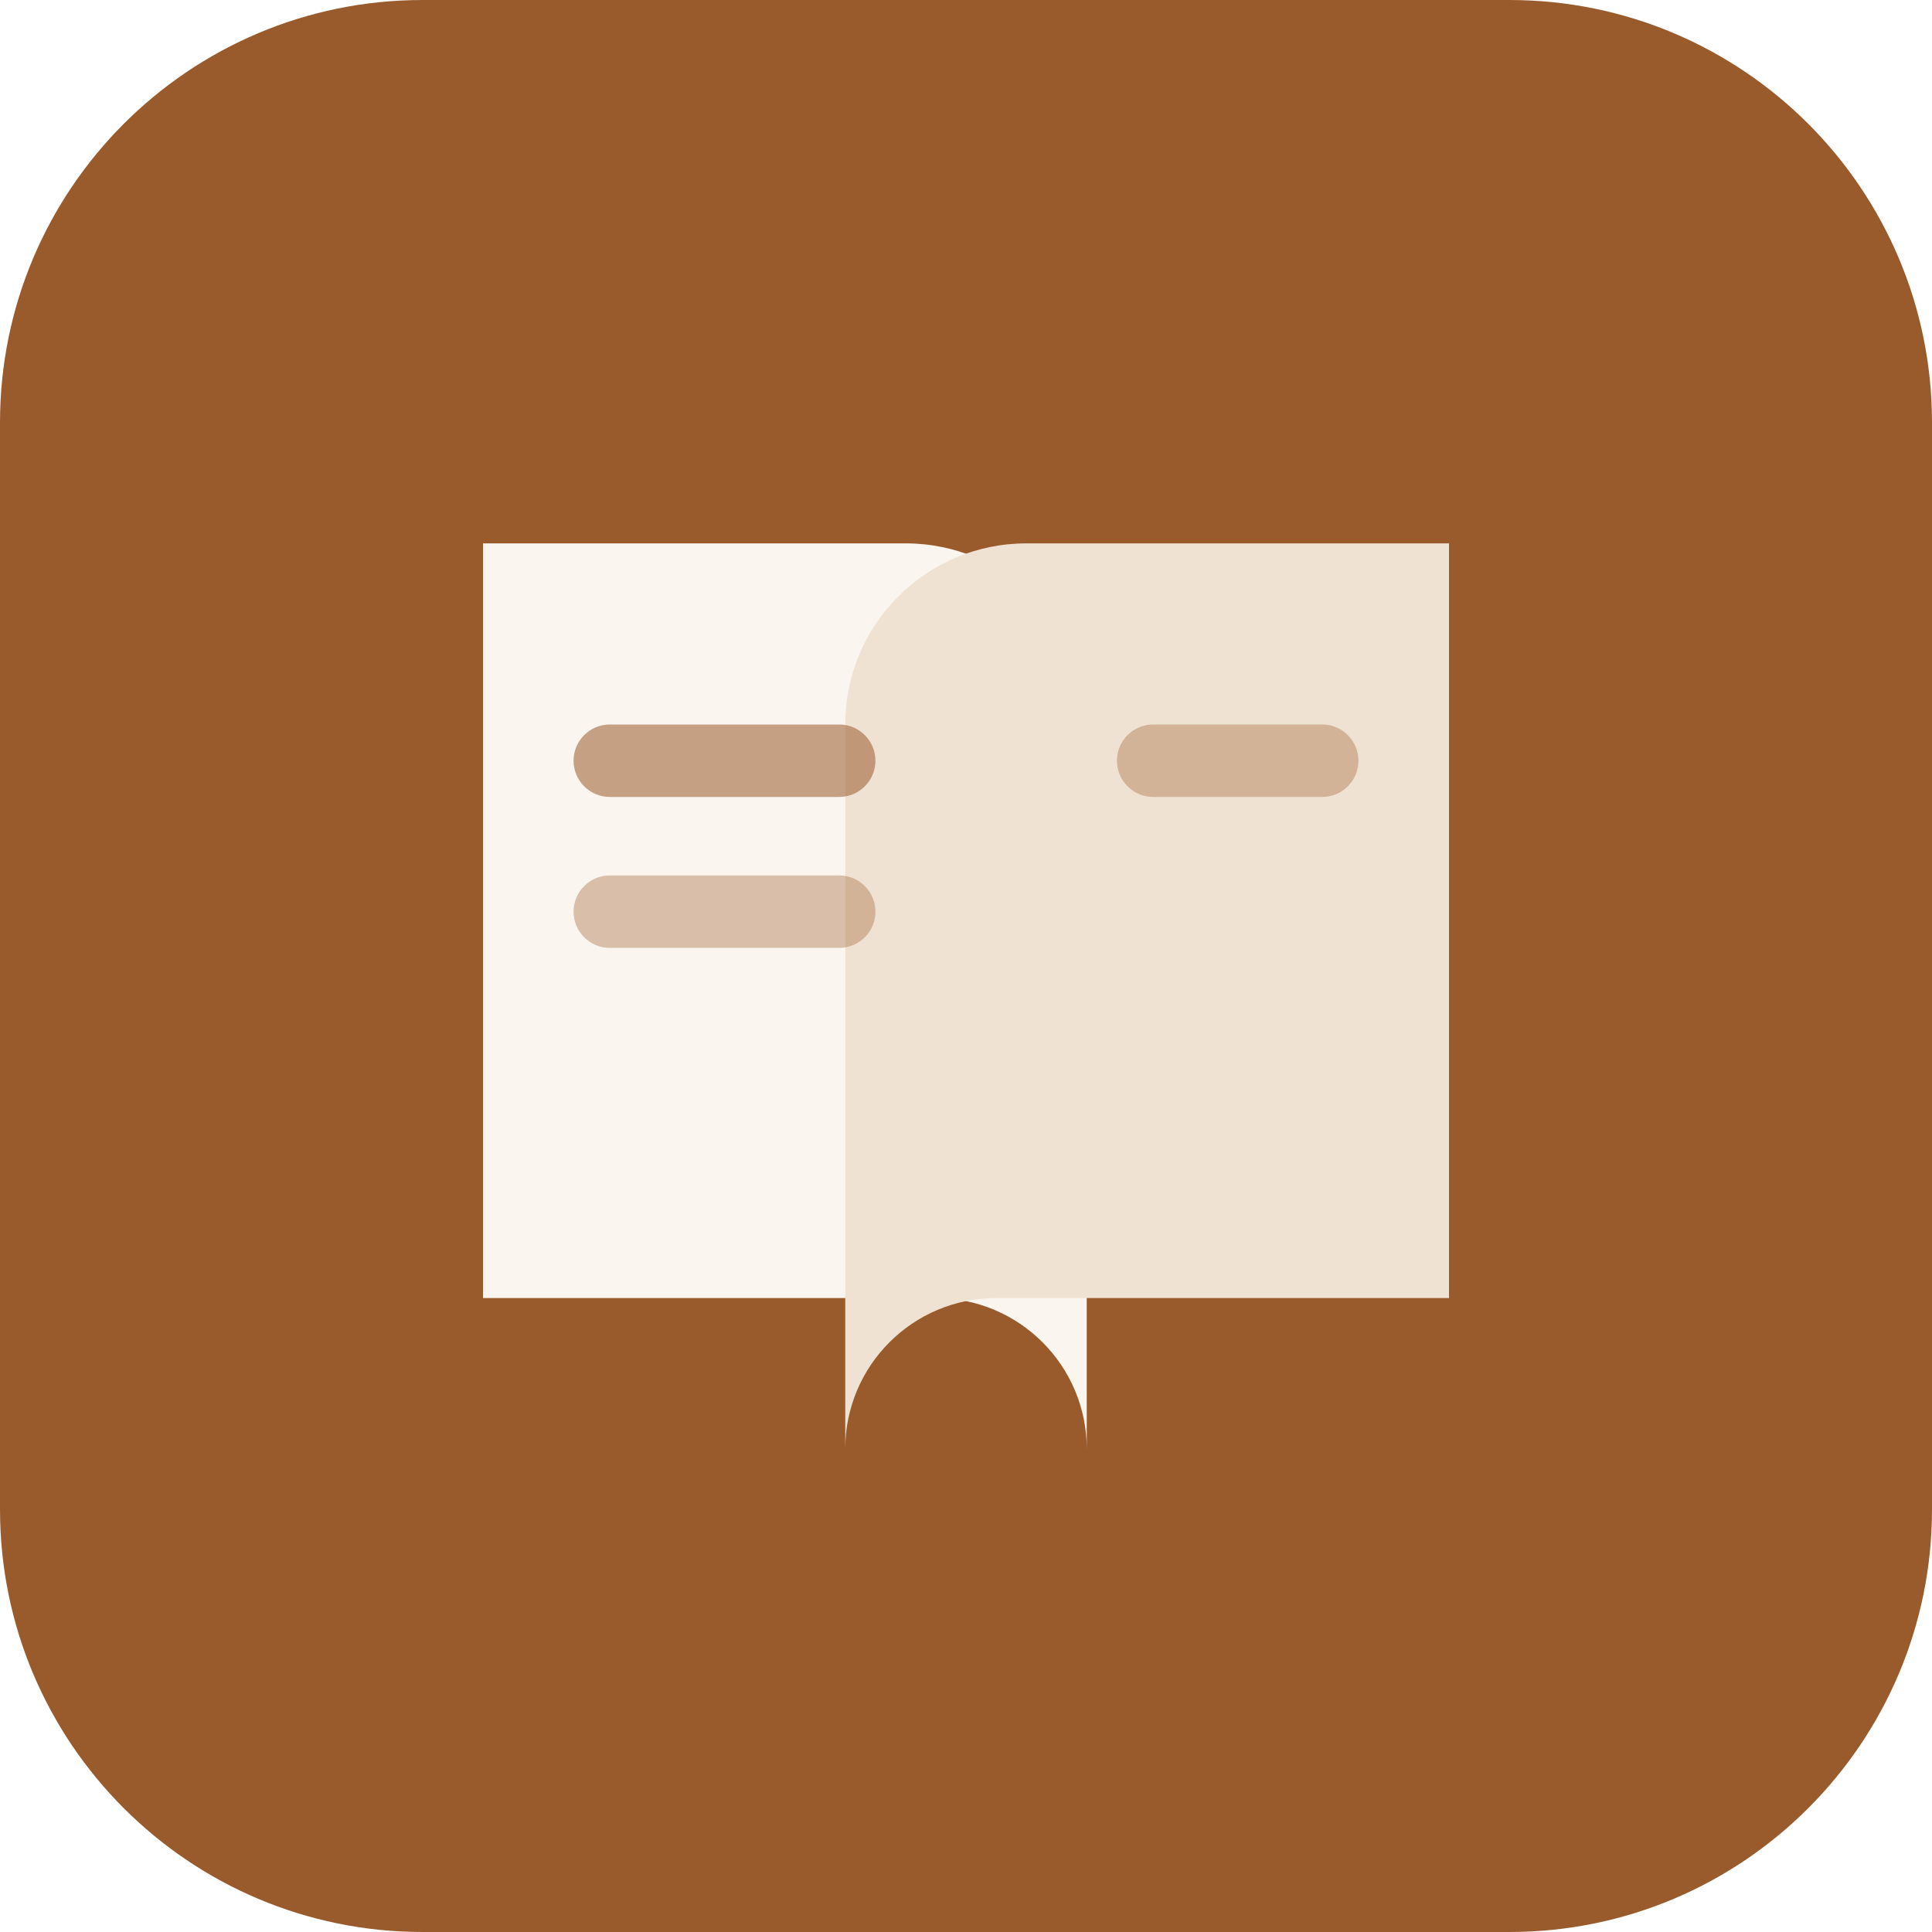
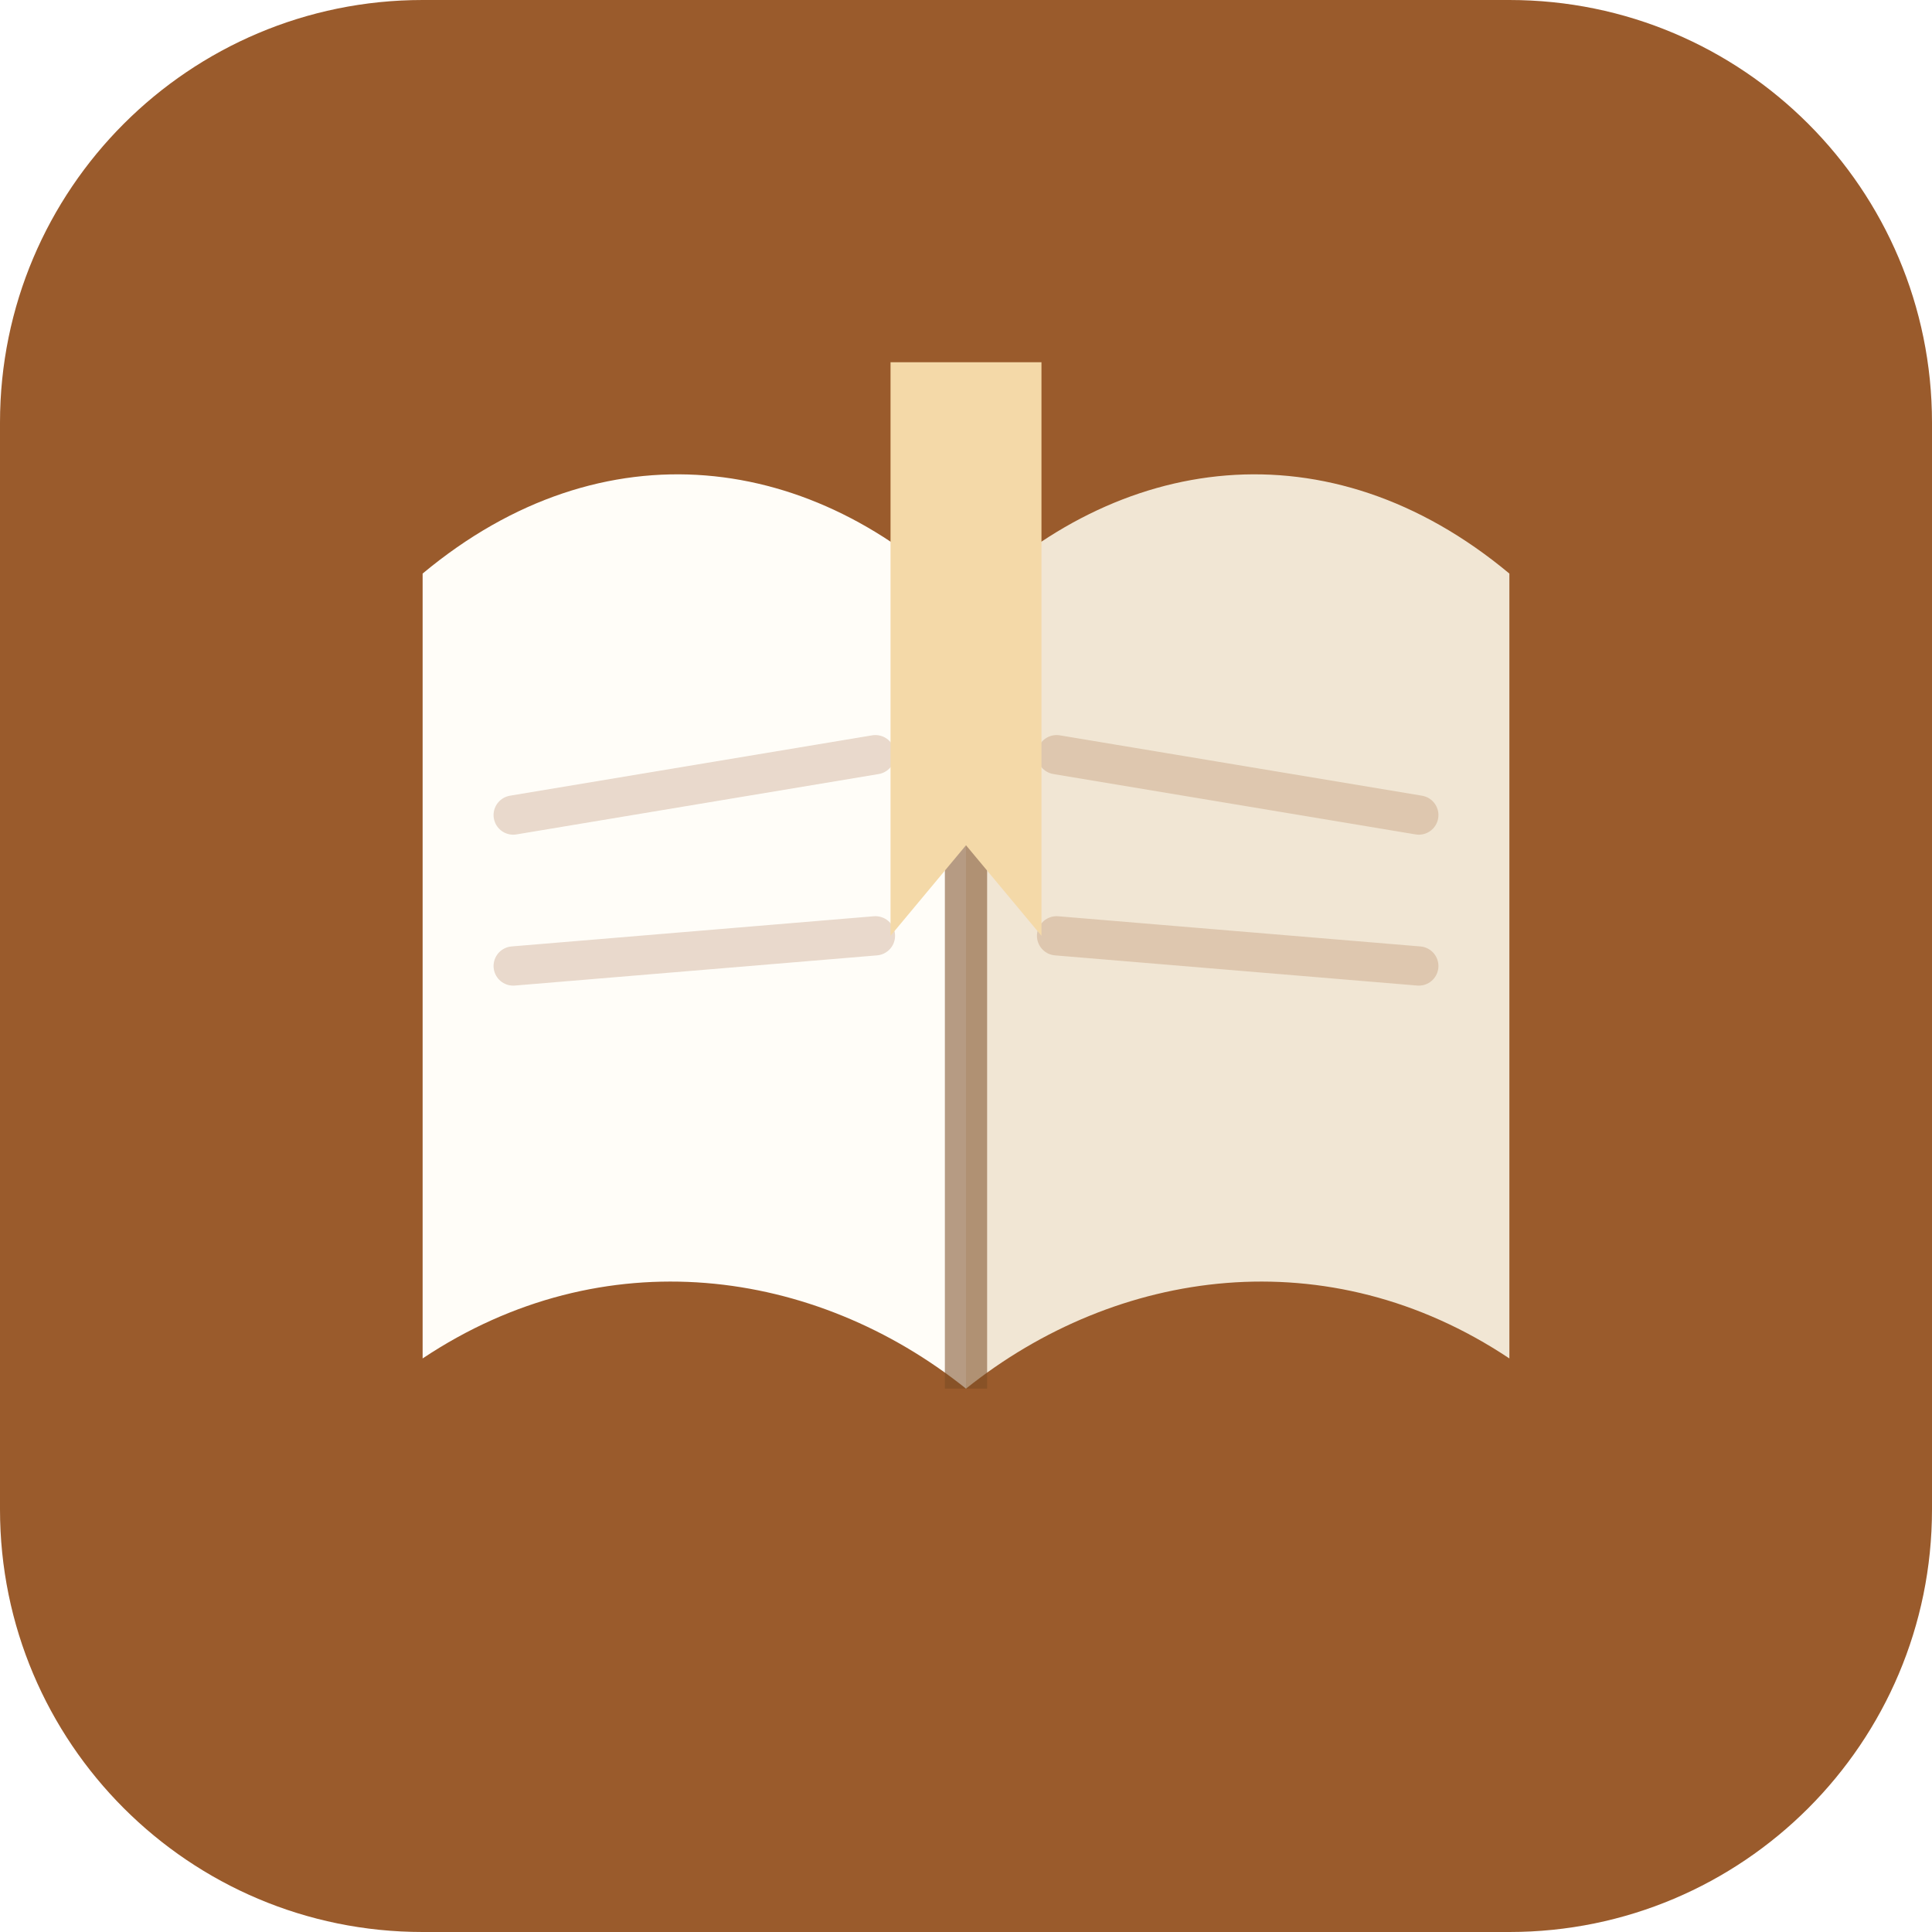
- <svg xmlns="http://www.w3.org/2000/svg" viewBox="0 0 64 64">
+ <svg xmlns="http://www.w3.org/2000/svg" viewBox="0 0 64 64" width="64" height="64">
  <rect width="64" height="64" rx="14" fill="#9a5b2c" />
-   <path d="M16 18h14a6 6 0 0 1 6 6v24a5 5 0 0 0-5-5H16z" fill="#fffdf8" opacity=".95" />
-   <path d="M48 18H34a6 6 0 0 0-6 6v24a5 5 0 0 1 5-5h15z" fill="#f0e2d2" />
-   <rect x="19" y="24" width="10" height="2.4" rx="1.2" fill="#9a5b2c" opacity=".55" />
-   <rect x="19" y="29" width="10" height="2.4" rx="1.2" fill="#9a5b2c" opacity=".35" />
-   <rect x="37" y="24" width="8" height="2.4" rx="1.2" fill="#9a5b2c" opacity=".35" />
+   <path d="M32 20 C27 15 20 14 14 19 L14 45 C20 41 27 42 32 46 Z" fill="#fffdf8" />
+   <path d="M32 20 C37 15 44 14 50 19 L50 45 C44 41 37 42 32 46 Z" fill="#f1e6d4" />
+   <line x1="32" y1="20" x2="32" y2="46" stroke="#7a4a22" stroke-width="1.4" opacity=".55" />
+   <g stroke="#9a5b2c" stroke-width="1.3" opacity=".22" stroke-linecap="round">
+     <line x1="17" y1="27" x2="29" y2="25" />
+     <line x1="17" y1="32" x2="29" y2="31" />
+     <line x1="35" y1="25" x2="47" y2="27" />
+     <line x1="35" y1="31" x2="47" y2="32" />
+   </g>
+   <path d="M29.5 12 L34.5 12 L34.5 31 L32 28 L29.5 31 Z" fill="#f4d9a8" />
</svg>
